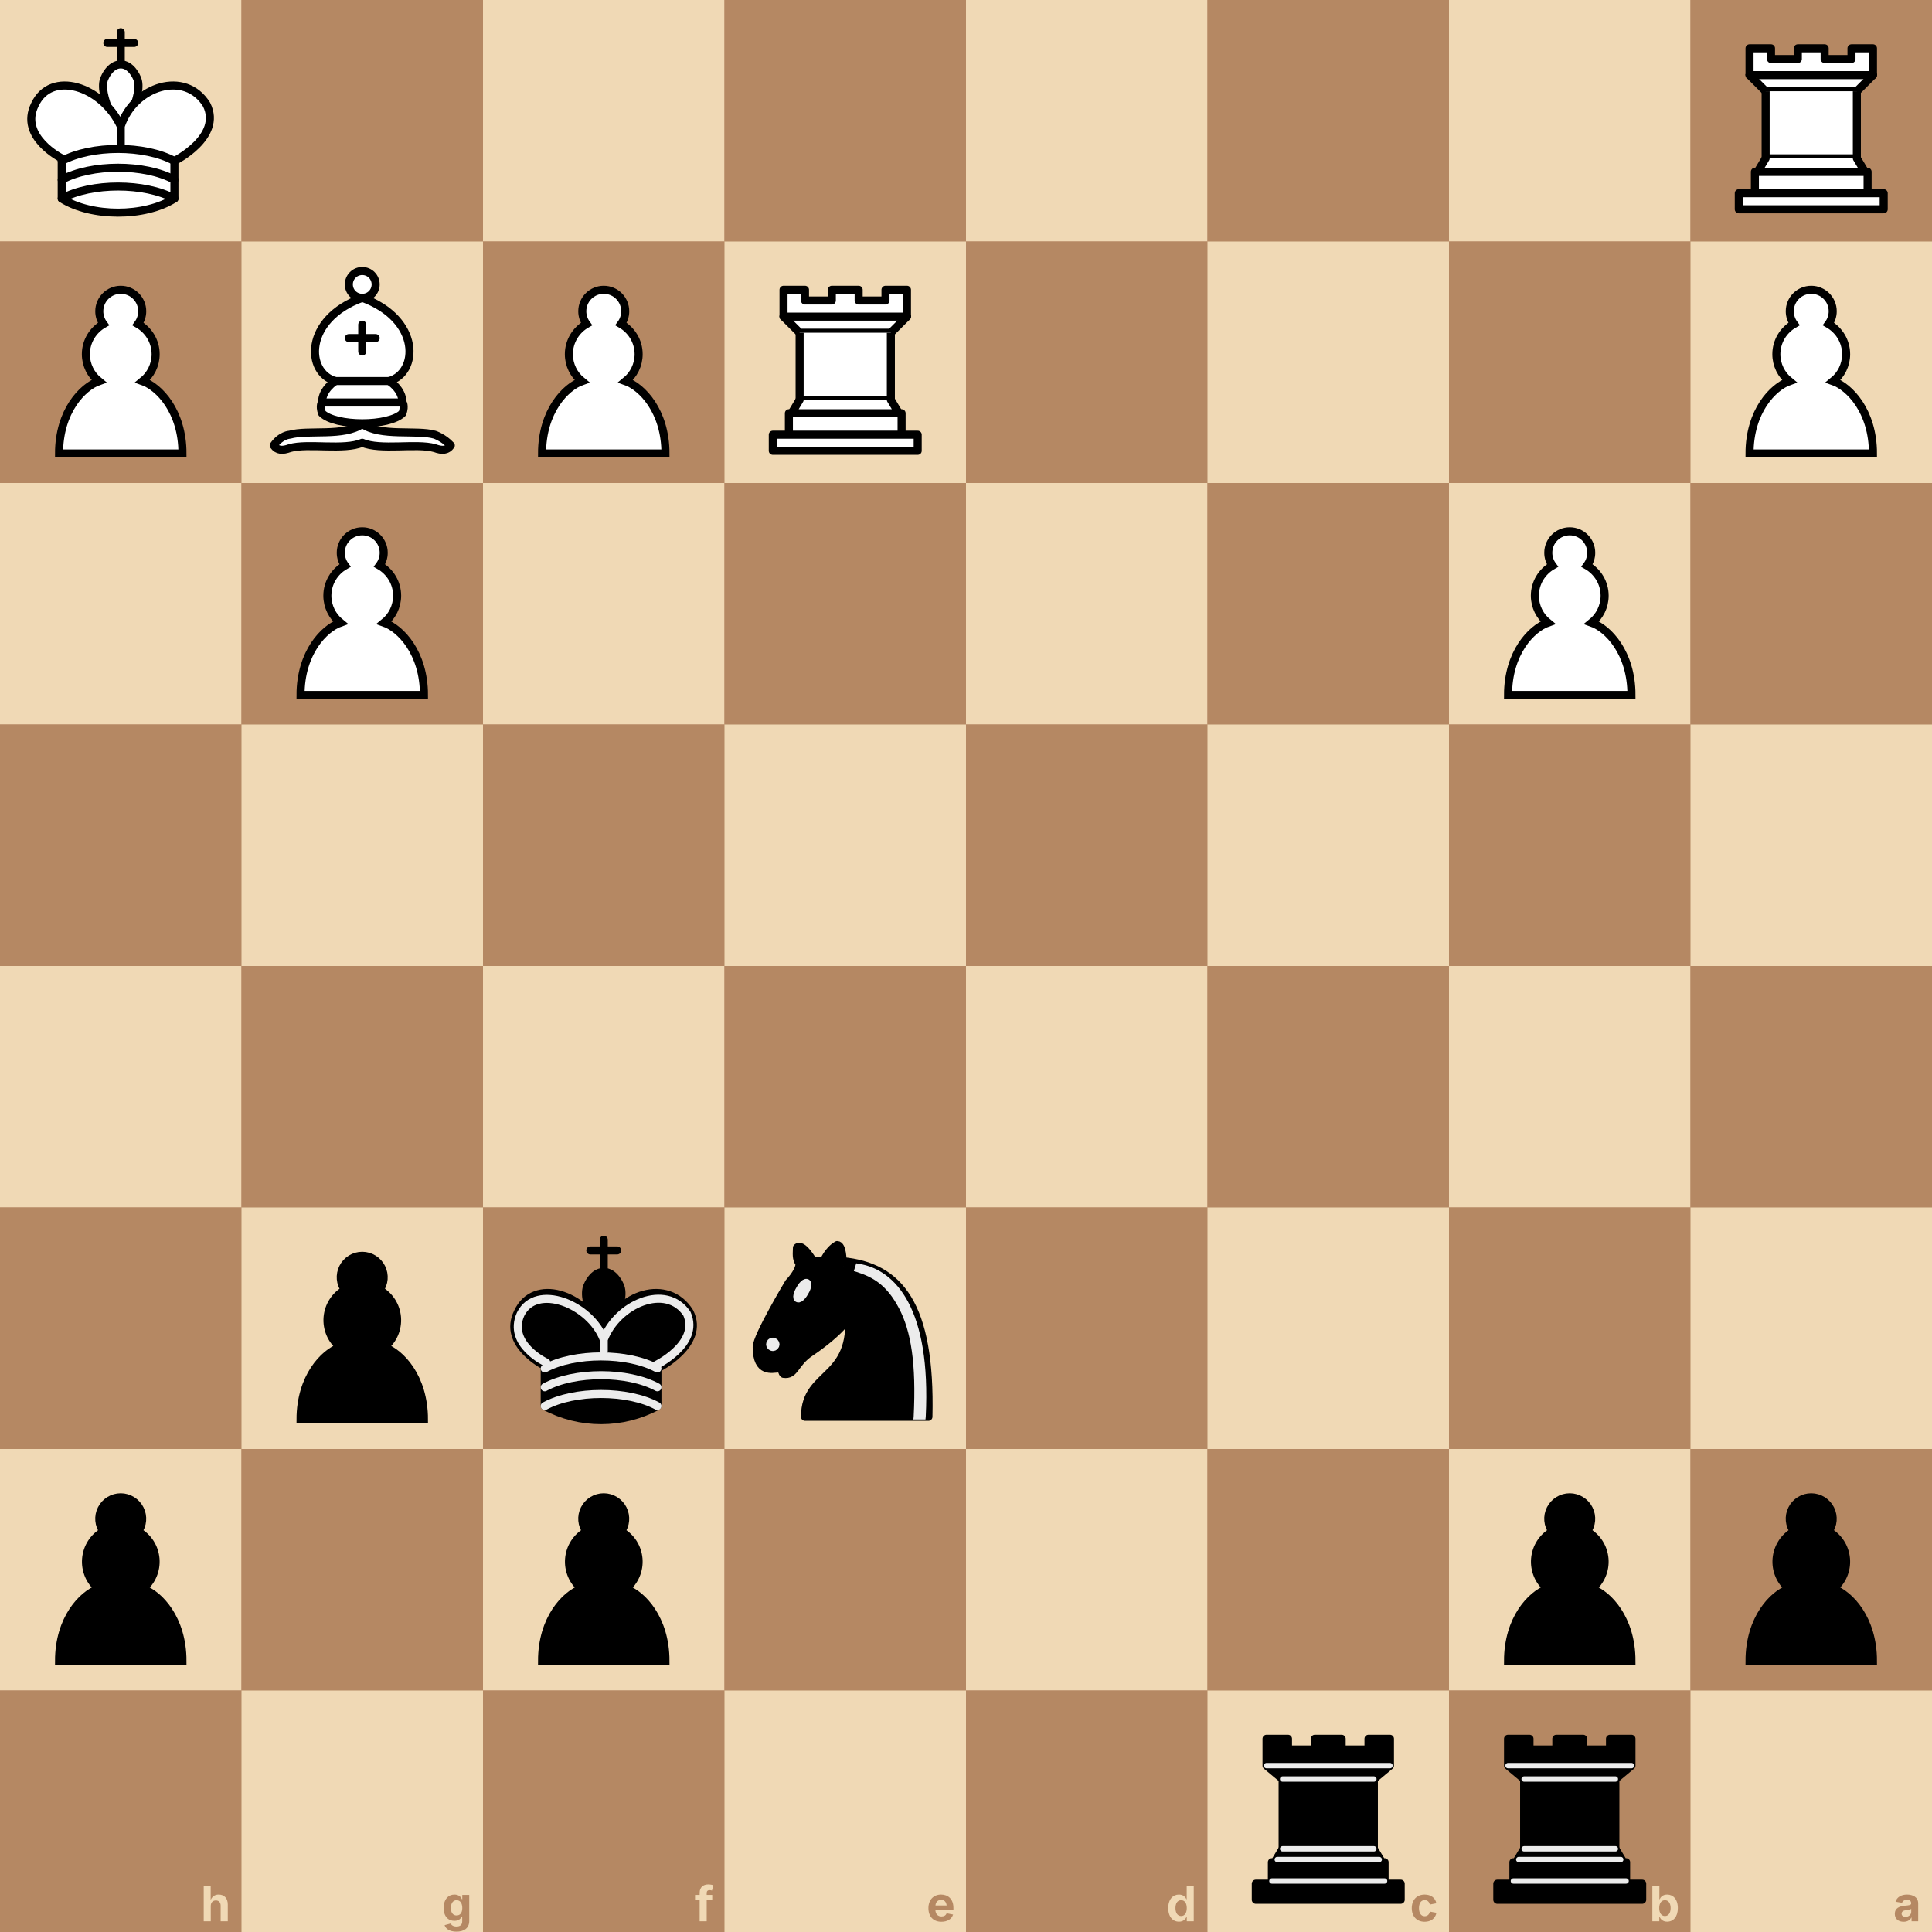
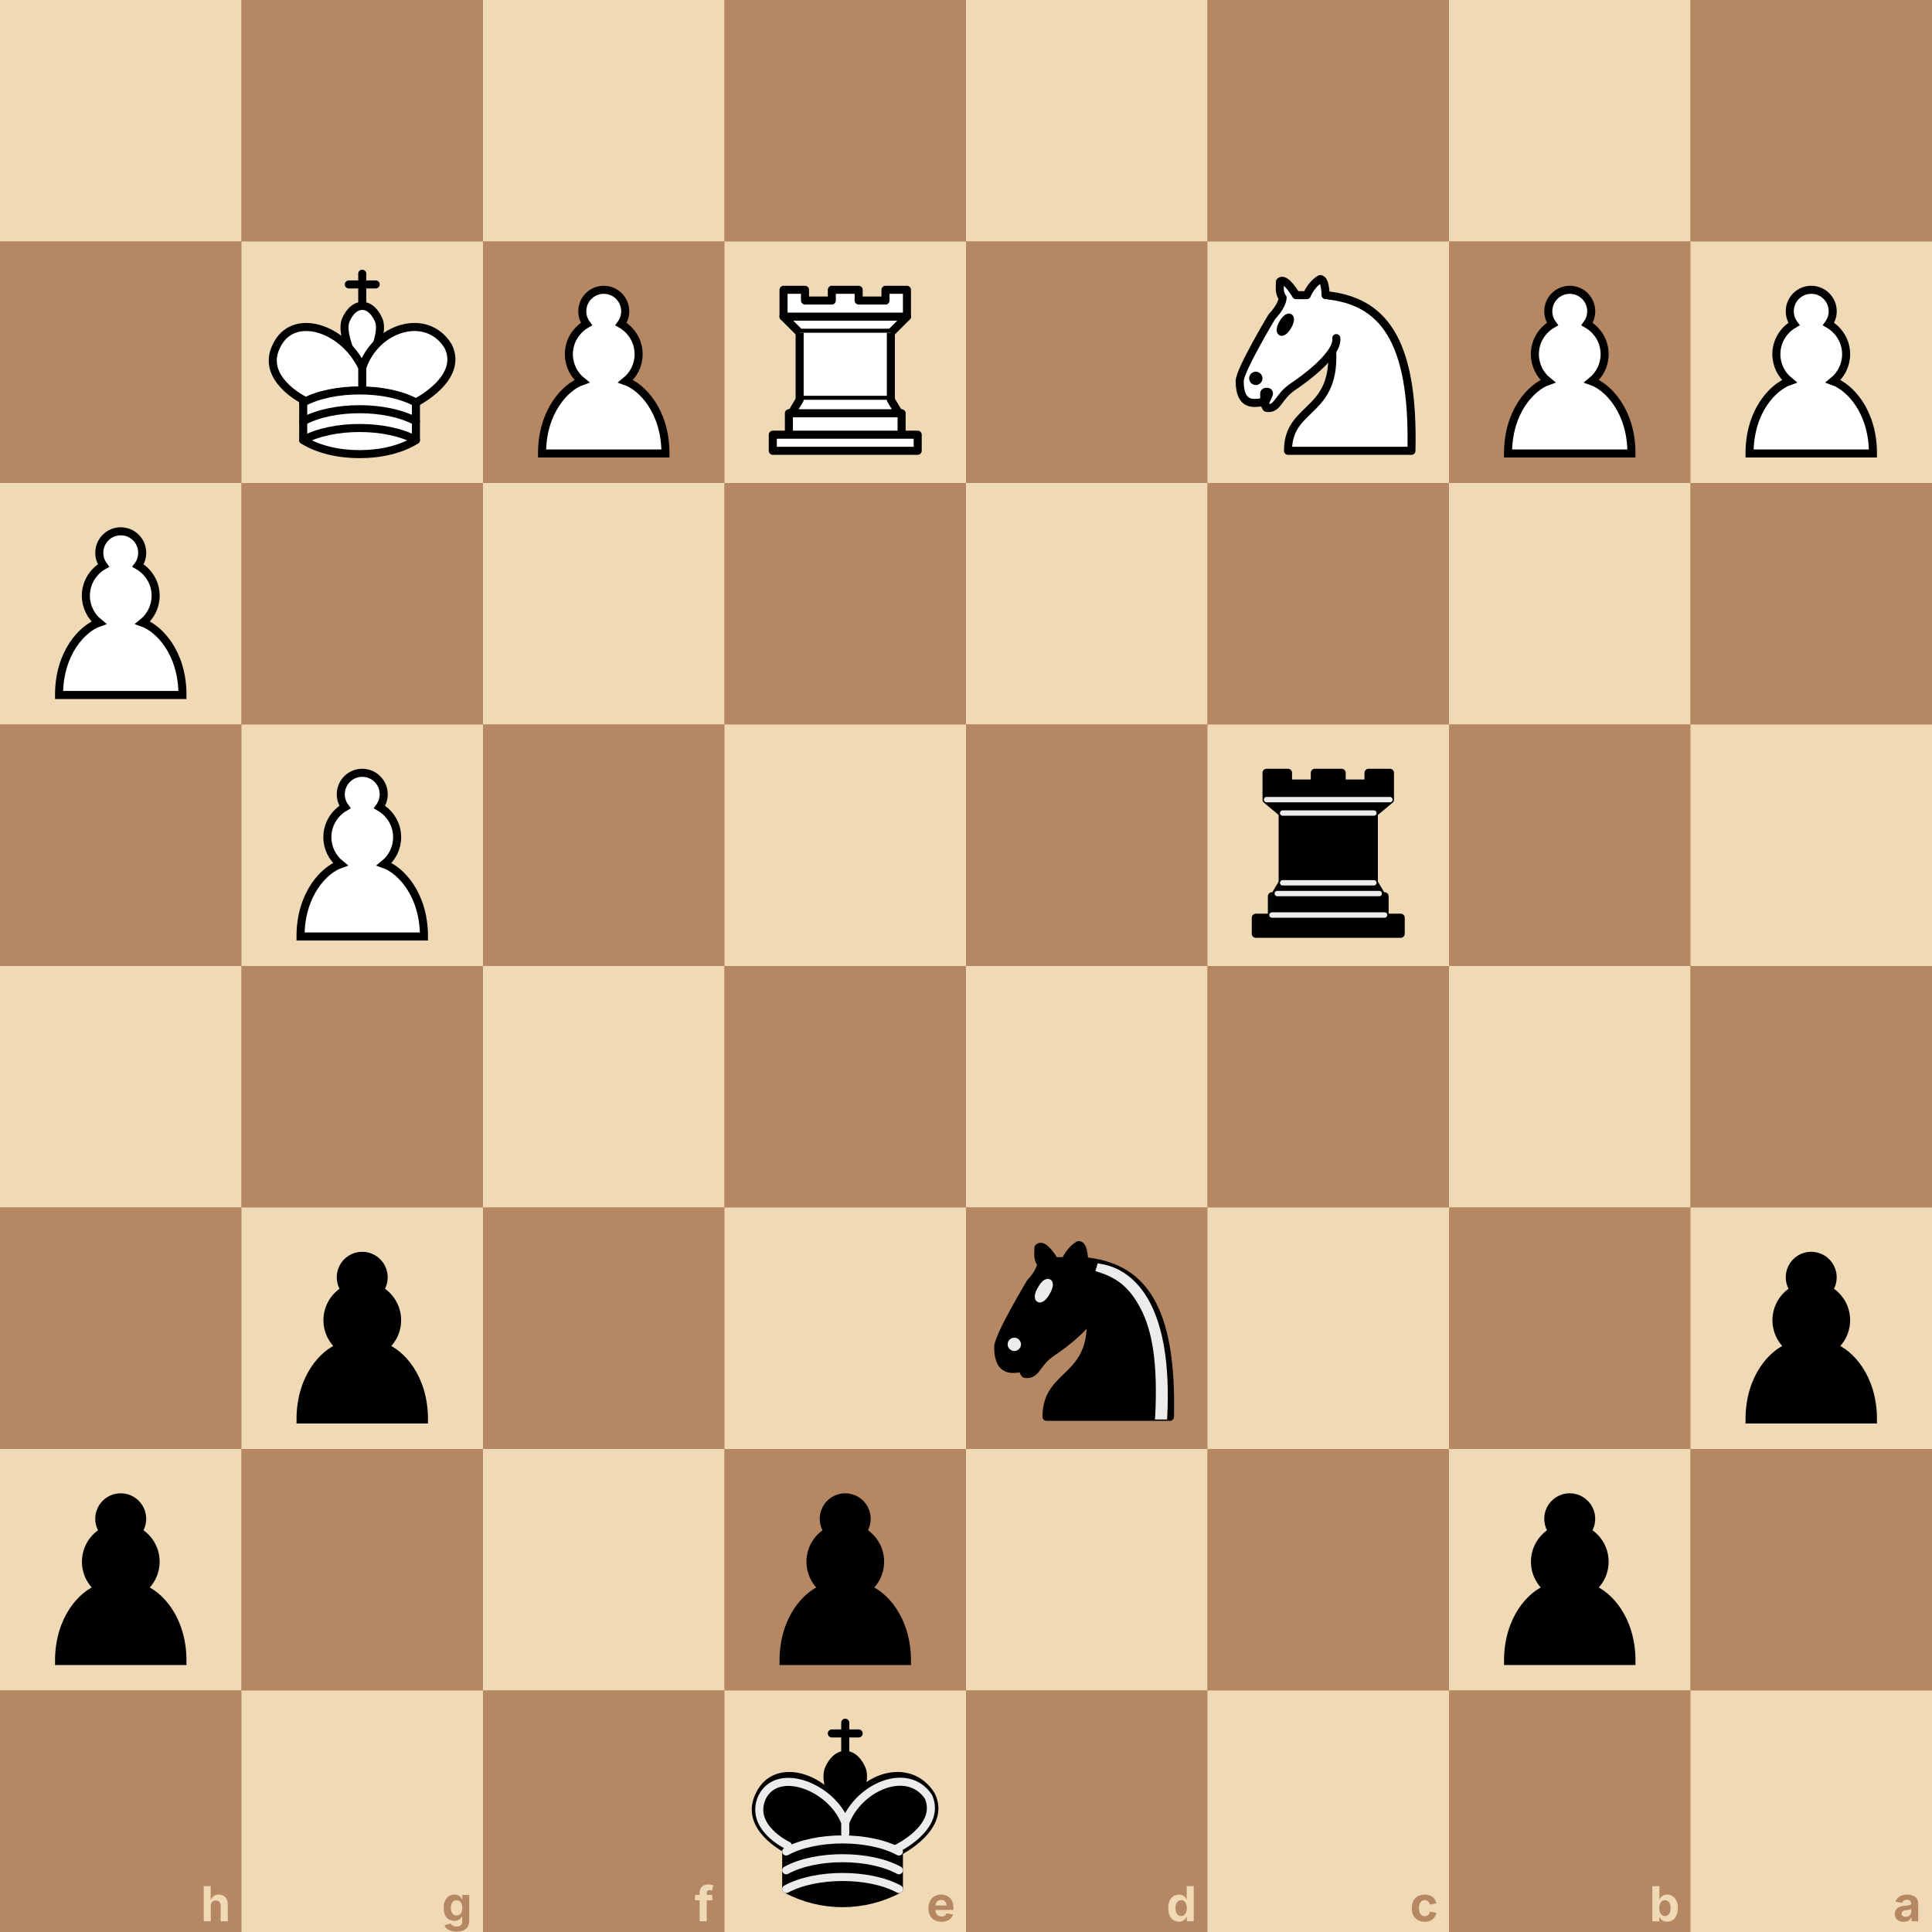
<svg xmlns="http://www.w3.org/2000/svg" viewBox="0 0 360 360" width="360" height="360">
  <rect width="360" height="360" rx="3" fill="#b58863" />
  <rect x="0" y="0" width="45" height="45" fill="#f0d9b5" />
  <rect x="45" y="0" width="45" height="45" fill="#b58863" />
  <rect x="90" y="0" width="45" height="45" fill="#f0d9b5" />
  <rect x="135" y="0" width="45" height="45" fill="#b58863" />
  <rect x="180" y="0" width="45" height="45" fill="#f0d9b5" />
  <rect x="225" y="0" width="45" height="45" fill="#b58863" />
  <rect x="270" y="0" width="45" height="45" fill="#f0d9b5" />
  <rect x="315" y="0" width="45" height="45" fill="#b58863" />
  <rect x="0" y="45" width="45" height="45" fill="#b58863" />
  <rect x="45" y="45" width="45" height="45" fill="#f0d9b5" />
  <rect x="90" y="45" width="45" height="45" fill="#b58863" />
  <rect x="135" y="45" width="45" height="45" fill="#f0d9b5" />
  <rect x="180" y="45" width="45" height="45" fill="#b58863" />
  <rect x="225" y="45" width="45" height="45" fill="#f0d9b5" />
  <rect x="270" y="45" width="45" height="45" fill="#b58863" />
  <rect x="315" y="45" width="45" height="45" fill="#f0d9b5" />
  <rect x="0" y="90" width="45" height="45" fill="#f0d9b5" />
  <rect x="45" y="90" width="45" height="45" fill="#b58863" />
  <rect x="90" y="90" width="45" height="45" fill="#f0d9b5" />
  <rect x="135" y="90" width="45" height="45" fill="#b58863" />
  <rect x="180" y="90" width="45" height="45" fill="#f0d9b5" />
  <rect x="225" y="90" width="45" height="45" fill="#b58863" />
  <rect x="270" y="90" width="45" height="45" fill="#f0d9b5" />
  <rect x="315" y="90" width="45" height="45" fill="#b58863" />
  <rect x="0" y="135" width="45" height="45" fill="#b58863" />
  <rect x="45" y="135" width="45" height="45" fill="#f0d9b5" />
  <rect x="90" y="135" width="45" height="45" fill="#b58863" />
  <rect x="135" y="135" width="45" height="45" fill="#f0d9b5" />
  <rect x="180" y="135" width="45" height="45" fill="#b58863" />
  <rect x="225" y="135" width="45" height="45" fill="#f0d9b5" />
  <rect x="270" y="135" width="45" height="45" fill="#b58863" />
  <rect x="315" y="135" width="45" height="45" fill="#f0d9b5" />
  <rect x="0" y="180" width="45" height="45" fill="#f0d9b5" />
  <rect x="45" y="180" width="45" height="45" fill="#b58863" />
  <rect x="90" y="180" width="45" height="45" fill="#f0d9b5" />
  <rect x="135" y="180" width="45" height="45" fill="#b58863" />
  <rect x="180" y="180" width="45" height="45" fill="#f0d9b5" />
  <rect x="225" y="180" width="45" height="45" fill="#b58863" />
  <rect x="270" y="180" width="45" height="45" fill="#f0d9b5" />
  <rect x="315" y="180" width="45" height="45" fill="#b58863" />
  <rect x="0" y="225" width="45" height="45" fill="#b58863" />
  <rect x="45" y="225" width="45" height="45" fill="#f0d9b5" />
  <rect x="90" y="225" width="45" height="45" fill="#b58863" />
  <rect x="135" y="225" width="45" height="45" fill="#f0d9b5" />
  <rect x="180" y="225" width="45" height="45" fill="#b58863" />
  <rect x="225" y="225" width="45" height="45" fill="#f0d9b5" />
  <rect x="270" y="225" width="45" height="45" fill="#b58863" />
  <rect x="315" y="225" width="45" height="45" fill="#f0d9b5" />
  <rect x="0" y="270" width="45" height="45" fill="#f0d9b5" />
  <rect x="45" y="270" width="45" height="45" fill="#b58863" />
  <rect x="90" y="270" width="45" height="45" fill="#f0d9b5" />
  <rect x="135" y="270" width="45" height="45" fill="#b58863" />
  <rect x="180" y="270" width="45" height="45" fill="#f0d9b5" />
  <rect x="225" y="270" width="45" height="45" fill="#b58863" />
  <rect x="270" y="270" width="45" height="45" fill="#f0d9b5" />
  <rect x="315" y="270" width="45" height="45" fill="#b58863" />
  <rect x="0" y="315" width="45" height="45" fill="#b58863" />
  <rect x="45" y="315" width="45" height="45" fill="#f0d9b5" />
  <rect x="90" y="315" width="45" height="45" fill="#b58863" />
  <rect x="135" y="315" width="45" height="45" fill="#f0d9b5" />
  <rect x="180" y="315" width="45" height="45" fill="#b58863" />
  <rect x="225" y="315" width="45" height="45" fill="#f0d9b5" />
  <rect x="270" y="315" width="45" height="45" fill="#b58863" />
  <rect x="315" y="315" width="45" height="45" fill="#f0d9b5" />
  <text x="2" y="11" font-size="9" font-weight="700" font-family="-apple-system,system-ui,sans-serif" fill="#f0d9b5">1</text>
  <text x="43" y="358" font-size="9" font-weight="700" font-family="-apple-system,system-ui,sans-serif" text-anchor="end" fill="#f0d9b5">h</text>
  <text x="2" y="56" font-size="9" font-weight="700" font-family="-apple-system,system-ui,sans-serif" fill="#b58863">2</text>
  <text x="88" y="358" font-size="9" font-weight="700" font-family="-apple-system,system-ui,sans-serif" text-anchor="end" fill="#b58863">g</text>
  <text x="2" y="101" font-size="9" font-weight="700" font-family="-apple-system,system-ui,sans-serif" fill="#f0d9b5">3</text>
  <text x="133" y="358" font-size="9" font-weight="700" font-family="-apple-system,system-ui,sans-serif" text-anchor="end" fill="#f0d9b5">f</text>
  <text x="2" y="146" font-size="9" font-weight="700" font-family="-apple-system,system-ui,sans-serif" fill="#b58863">4</text>
  <text x="178" y="358" font-size="9" font-weight="700" font-family="-apple-system,system-ui,sans-serif" text-anchor="end" fill="#b58863">e</text>
  <text x="2" y="191" font-size="9" font-weight="700" font-family="-apple-system,system-ui,sans-serif" fill="#f0d9b5">5</text>
  <text x="223" y="358" font-size="9" font-weight="700" font-family="-apple-system,system-ui,sans-serif" text-anchor="end" fill="#f0d9b5">d</text>
  <text x="2" y="236" font-size="9" font-weight="700" font-family="-apple-system,system-ui,sans-serif" fill="#b58863">6</text>
  <text x="268" y="358" font-size="9" font-weight="700" font-family="-apple-system,system-ui,sans-serif" text-anchor="end" fill="#b58863">c</text>
  <text x="2" y="281" font-size="9" font-weight="700" font-family="-apple-system,system-ui,sans-serif" fill="#f0d9b5">7</text>
  <text x="313" y="358" font-size="9" font-weight="700" font-family="-apple-system,system-ui,sans-serif" text-anchor="end" fill="#f0d9b5">b</text>
  <text x="2" y="326" font-size="9" font-weight="700" font-family="-apple-system,system-ui,sans-serif" fill="#b58863">8</text>
  <text x="358" y="358" font-size="9" font-weight="700" font-family="-apple-system,system-ui,sans-serif" text-anchor="end" fill="#b58863">a</text>
-   <g transform="translate(0,0)">
+   <g transform="translate(45,45)">
    <g fill="none" fill-rule="evenodd" stroke="#000" stroke-linecap="round" stroke-linejoin="round" stroke-width="1.5">
      <path stroke-linejoin="miter" d="M22.5 11.63V6M20 8h5" />
      <path fill="#fff" stroke-linecap="butt" stroke-linejoin="miter" d="M22.5 25s4.5-7.5 3-10.5c0 0-1-2.5-3-2.5s-3 2.5-3 2.5c-1.5 3 3 10.5 3 10.5" />
      <path fill="#fff" d="M11.5 37c5.5 3.5 15.5 3.5 21 0v-7s9-4.5 6-10.5c-4-6.5-13.5-3.5-16 4V27v-3.5c-3.5-7.5-13-10.5-16-4-3 6 5 10 5 10z" />
      <path d="M11.5 30c5.5-3 15.5-3 21 0m-21 3.5c5.5-3 15.5-3 21 0m-21 3.5c5.5-3 15.5-3 21 0" />
-     </g>
-   </g>
-   <g transform="translate(315,0)">
-     <g fill="#fff" fill-rule="evenodd" stroke="#000" stroke-linecap="round" stroke-linejoin="round" stroke-width="1.5">
-       <path stroke-linecap="butt" d="M9 39h27v-3H9zm3-3v-4h21v4zm-1-22V9h4v2h5V9h5v2h5V9h4v5" />
-       <path d="m34 14-3 3H14l-3-3" />
-       <path stroke-linecap="butt" stroke-linejoin="miter" d="M31 17v12.5H14V17" />
-       <path d="m31 29.5 1.5 2.5h-20l1.5-2.5" />
-       <path fill="none" stroke-linejoin="miter" d="M11 14h23" />
-     </g>
-   </g>
-   <g transform="translate(0,45)">
-     <path fill="#fff" stroke="#000" stroke-linecap="round" stroke-width="1.5" d="M22.5 9c-2.21 0-4 1.79-4 4 0 .89.29 1.71.78 2.38C17.33 16.5 16 18.59 16 21c0 2.03.94 3.84 2.41 5.03-3 1.06-7.41 5.55-7.41 13.47h23c0-7.92-4.41-12.41-7.41-13.47 1.47-1.19 2.41-3 2.41-5.03 0-2.41-1.33-4.5-3.28-5.62.49-.67.78-1.49.78-2.38 0-2.21-1.79-4-4-4z" />
-   </g>
-   <g transform="translate(45,45)">
-     <g fill="none" fill-rule="evenodd" stroke="#000" stroke-linecap="round" stroke-linejoin="round" stroke-width="1.5">
-       <g fill="#fff" stroke-linecap="butt">
-         <path d="M9 36c3.39-.97 10.11.43 13.5-2 3.39 2.43 10.11 1.03 13.5 2 0 0 1.65.54 3 2-.68.97-1.65.99-3 .5-3.39-.97-10.11.46-13.5-1-3.39 1.46-10.11.03-13.5 1-1.35.49-2.32.47-3-.5 1.35-1.94 3-2 3-2z" />
-         <path d="M15 32c2.5 2.5 12.5 2.5 15 0 .5-1.5 0-2 0-2 0-2.5-2.5-4-2.5-4 5.5-1.5 6-11.5-5-15.5-11 4-10.5 14-5 15.5 0 0-2.5 1.5-2.5 4 0 0-.5.5 0 2z" />
-         <path d="M25 8a2.5 2.5 0 1 1-5 0 2.5 2.5 0 1 1 5 0z" />
-       </g>
-       <path stroke-linejoin="miter" d="M17.5 26h10M15 30h15m-7.5-14.5v5M20 18h5" />
    </g>
  </g>
  <g transform="translate(90,45)">
    <path fill="#fff" stroke="#000" stroke-linecap="round" stroke-width="1.5" d="M22.5 9c-2.21 0-4 1.79-4 4 0 .89.29 1.71.78 2.38C17.33 16.5 16 18.59 16 21c0 2.03.94 3.84 2.41 5.03-3 1.06-7.41 5.55-7.41 13.47h23c0-7.92-4.41-12.41-7.41-13.47 1.47-1.19 2.41-3 2.41-5.03 0-2.41-1.33-4.5-3.28-5.62.49-.67.78-1.49.78-2.38 0-2.21-1.79-4-4-4z" />
  </g>
  <g transform="translate(135,45)">
    <g fill="#fff" fill-rule="evenodd" stroke="#000" stroke-linecap="round" stroke-linejoin="round" stroke-width="1.5">
      <path stroke-linecap="butt" d="M9 39h27v-3H9zm3-3v-4h21v4zm-1-22V9h4v2h5V9h5v2h5V9h4v5" />
      <path d="m34 14-3 3H14l-3-3" />
      <path stroke-linecap="butt" stroke-linejoin="miter" d="M31 17v12.5H14V17" />
      <path d="m31 29.5 1.5 2.5h-20l1.5-2.5" />
      <path fill="none" stroke-linejoin="miter" d="M11 14h23" />
    </g>
  </g>
+   <g transform="translate(225,45)">
+     <g fill="none" fill-rule="evenodd" stroke="#000" stroke-linecap="round" stroke-linejoin="round" stroke-width="1.5">
+       <path fill="#fff" d="M22 10c10.5 1 16.5 8 16 29H15c0-9 10-6.5 8-21" />
+       <path fill="#fff" d="M24 18c.38 2.91-5.55 7.37-8 9-3 2-2.82 4.34-5 4-1.042-.94 1.41-3.04 0-3-1 0 .19 1.23-1 2-1 0-4.003 1-4-4 0-2 6-12 6-12s1.89-1.9 2-3.5c-.73-.994-.5-2-.5-3 1-1 3 2.5 3 2.5h2s.78-1.992 2.5-3c1 0 1 3 1 3" />
+       <path fill="#000" d="M9.5 25.5a.5.5 0 1 1-1 0 .5.5 0 1 1 1 0m5.433-9.75a.5 1.5 30 1 1-.866-.5.5 1.5 30 1 1 .866.5" />
+     </g>
+   </g>
+   <g transform="translate(270,45)">
+     <path fill="#fff" stroke="#000" stroke-linecap="round" stroke-width="1.5" d="M22.5 9c-2.21 0-4 1.79-4 4 0 .89.29 1.71.78 2.38C17.33 16.5 16 18.59 16 21c0 2.03.94 3.84 2.41 5.03-3 1.06-7.41 5.55-7.41 13.47h23c0-7.92-4.41-12.41-7.41-13.47 1.47-1.19 2.41-3 2.41-5.03 0-2.41-1.33-4.5-3.28-5.62.49-.67.78-1.49.78-2.38 0-2.21-1.79-4-4-4z" />
+   </g>
  <g transform="translate(315,45)">
    <path fill="#fff" stroke="#000" stroke-linecap="round" stroke-width="1.5" d="M22.5 9c-2.21 0-4 1.79-4 4 0 .89.29 1.71.78 2.38C17.33 16.5 16 18.59 16 21c0 2.03.94 3.84 2.41 5.03-3 1.06-7.41 5.55-7.41 13.47h23c0-7.92-4.41-12.41-7.41-13.47 1.47-1.19 2.41-3 2.41-5.03 0-2.41-1.33-4.5-3.28-5.62.49-.67.78-1.49.78-2.38 0-2.21-1.79-4-4-4z" />
  </g>
-   <g transform="translate(45,90)">
+   <g transform="translate(0,90)">
    <path fill="#fff" stroke="#000" stroke-linecap="round" stroke-width="1.5" d="M22.5 9c-2.21 0-4 1.79-4 4 0 .89.29 1.71.78 2.38C17.33 16.5 16 18.59 16 21c0 2.03.94 3.84 2.41 5.03-3 1.06-7.41 5.55-7.41 13.47h23c0-7.92-4.41-12.41-7.41-13.47 1.47-1.19 2.41-3 2.41-5.03 0-2.41-1.33-4.5-3.28-5.62.49-.67.78-1.49.78-2.38 0-2.21-1.79-4-4-4z" />
  </g>
-   <g transform="translate(270,90)">
+   <g transform="translate(45,135)">
    <path fill="#fff" stroke="#000" stroke-linecap="round" stroke-width="1.5" d="M22.5 9c-2.21 0-4 1.79-4 4 0 .89.29 1.71.78 2.38C17.33 16.5 16 18.59 16 21c0 2.03.94 3.84 2.41 5.03-3 1.06-7.41 5.55-7.41 13.47h23c0-7.92-4.41-12.41-7.41-13.47 1.47-1.19 2.41-3 2.41-5.03 0-2.41-1.33-4.5-3.28-5.62.49-.67.78-1.49.78-2.38 0-2.21-1.79-4-4-4z" />
+   </g>
+   <g transform="translate(225,135)">
+     <g fill-rule="evenodd" stroke="#000" stroke-linecap="round" stroke-linejoin="round" stroke-width="1.5">
+       <path stroke-linecap="butt" d="M9 39h27v-3H9zm3.5-7 1.5-2.5h17l1.5 2.5zm-.5 4v-4h21v4z" />
+       <path stroke-linecap="butt" stroke-linejoin="miter" d="M14 29.5v-13h17v13z" />
+       <path stroke-linecap="butt" d="M14 16.5 11 14h23l-3 2.5zM11 14V9h4v2h5V9h5v2h5V9h4v5z" />
+       <path fill="none" stroke="#ececec" stroke-linejoin="miter" stroke-width="1" d="M12 35.5h21m-20-4h19m-18-2h17m-17-13h17M11 14h23" />
+     </g>
  </g>
  <g transform="translate(45,225)">
    <path stroke="#000" stroke-linecap="round" stroke-width="1.5" d="M22.5 9a4 4 0 0 0-3.22 6.38 6.48 6.48 0 0 0-.87 10.65c-3 1.06-7.41 5.55-7.41 13.47h23c0-7.92-4.41-12.41-7.41-13.47a6.46 6.46 0 0 0-.87-10.65A4.01 4.01 0 0 0 22.5 9z" />
  </g>
-   <g transform="translate(90,225)">
+   <g transform="translate(180,225)">
+     <g fill="none" fill-rule="evenodd" stroke="#000" stroke-linecap="round" stroke-linejoin="round" stroke-width="1.5">
+       <path fill="#000" d="M22 10c10.5 1 16.5 8 16 29H15c0-9 10-6.5 8-21" />
+       <path fill="#000" d="M24 18c.38 2.91-5.55 7.37-8 9-3 2-2.82 4.34-5 4-1.04-.94 1.41-3.04 0-3-1 0 .19 1.23-1 2-1 0-4 1-4-4 0-2 6-12 6-12s1.89-1.9 2-3.5c-.73-1-.5-2-.5-3 1-1 3 2.5 3 2.5h2s.78-2 2.5-3c1 0 1 3 1 3" />
+       <path fill="#ececec" stroke="#ececec" d="M9.5 25.5a.5.5 0 1 1-1 0 .5.5 0 1 1 1 0m5.43-9.75a.5 1.5 30 1 1-.86-.5.5 1.5 30 1 1 .86.5" />
+       <path fill="#ececec" stroke="none" d="m24.55 10.4-.45 1.45.5.15c3.15 1 5.65 2.49 7.9 6.75S35.75 29.06 35.25 39l-.05.5h2.25l.05-.5c.5-10.06-.88-16.85-3.25-21.34s-5.79-6.64-9.19-7.16z" />
+     </g>
+   </g>
+   <g transform="translate(315,225)">
+     <path stroke="#000" stroke-linecap="round" stroke-width="1.5" d="M22.5 9a4 4 0 0 0-3.22 6.38 6.48 6.48 0 0 0-.87 10.65c-3 1.06-7.41 5.55-7.41 13.47h23c0-7.92-4.41-12.41-7.41-13.47a6.46 6.46 0 0 0-.87-10.65A4.01 4.01 0 0 0 22.5 9z" />
+   </g>
+   <g transform="translate(0,270)">
+     <path stroke="#000" stroke-linecap="round" stroke-width="1.5" d="M22.5 9a4 4 0 0 0-3.22 6.38 6.48 6.48 0 0 0-.87 10.65c-3 1.06-7.41 5.55-7.41 13.47h23c0-7.92-4.41-12.41-7.41-13.47a6.46 6.46 0 0 0-.87-10.65A4.01 4.01 0 0 0 22.5 9z" />
+   </g>
+   <g transform="translate(135,270)">
+     <path stroke="#000" stroke-linecap="round" stroke-width="1.5" d="M22.5 9a4 4 0 0 0-3.22 6.38 6.48 6.48 0 0 0-.87 10.65c-3 1.06-7.41 5.55-7.41 13.47h23c0-7.92-4.41-12.41-7.41-13.47a6.46 6.46 0 0 0-.87-10.65A4.01 4.01 0 0 0 22.5 9z" />
+   </g>
+   <g transform="translate(270,270)">
+     <path stroke="#000" stroke-linecap="round" stroke-width="1.5" d="M22.5 9a4 4 0 0 0-3.22 6.38 6.48 6.48 0 0 0-.87 10.65c-3 1.06-7.41 5.55-7.41 13.47h23c0-7.92-4.41-12.41-7.41-13.47a6.46 6.46 0 0 0-.87-10.65A4.01 4.01 0 0 0 22.5 9z" />
+   </g>
+   <g transform="translate(135,315)">
    <g fill="none" fill-rule="evenodd" stroke="#000" stroke-linecap="round" stroke-linejoin="round" stroke-width="1.5">
      <path stroke-linejoin="miter" d="M22.5 11.6V6" />
      <path fill="#000" stroke-linecap="butt" stroke-linejoin="miter" d="M22.5 25s4.5-7.5 3-10.5c0 0-1-2.5-3-2.5s-3 2.5-3 2.5c-1.5 3 3 10.5 3 10.5" />
      <path fill="#000" d="M11.5 37a22.3 22.3 0 0 0 21 0v-7s9-4.5 6-10.5c-4-6.5-13.5-3.5-16 4V27v-3.5c-3.5-7.5-13-10.5-16-4-3 6 5 10 5 10z" />
      <path stroke-linejoin="miter" d="M20 8h5" />
      <path stroke="#ececec" d="M32 29.5s8.5-4 6-9.7C34.1 14 25 18 22.5 24.6v2.1-2.1C20 18 9.9 14 7 19.9c-2.5 5.6 4.8 9 4.8 9" />
      <path stroke="#ececec" d="M11.5 30c5.5-3 15.5-3 21 0m-21 3.5c5.5-3 15.5-3 21 0m-21 3.5c5.5-3 15.5-3 21 0" />
    </g>
  </g>
-   <g transform="translate(135,225)">
-     <g fill="none" fill-rule="evenodd" stroke="#000" stroke-linecap="round" stroke-linejoin="round" stroke-width="1.5">
-       <path fill="#000" d="M22 10c10.5 1 16.5 8 16 29H15c0-9 10-6.5 8-21" />
-       <path fill="#000" d="M24 18c.38 2.91-5.55 7.37-8 9-3 2-2.82 4.34-5 4-1.04-.94 1.41-3.04 0-3-1 0 .19 1.23-1 2-1 0-4 1-4-4 0-2 6-12 6-12s1.89-1.9 2-3.5c-.73-1-.5-2-.5-3 1-1 3 2.5 3 2.5h2s.78-2 2.5-3c1 0 1 3 1 3" />
-       <path fill="#ececec" stroke="#ececec" d="M9.5 25.5a.5.5 0 1 1-1 0 .5.5 0 1 1 1 0m5.43-9.75a.5 1.5 30 1 1-.86-.5.5 1.5 30 1 1 .86.5" />
-       <path fill="#ececec" stroke="none" d="m24.55 10.4-.45 1.45.5.15c3.15 1 5.65 2.49 7.9 6.75S35.75 29.06 35.25 39l-.05.5h2.25l.05-.5c.5-10.06-.88-16.85-3.25-21.34s-5.79-6.64-9.19-7.16z" />
-     </g>
-   </g>
-   <g transform="translate(0,270)">
-     <path stroke="#000" stroke-linecap="round" stroke-width="1.5" d="M22.5 9a4 4 0 0 0-3.22 6.38 6.48 6.48 0 0 0-.87 10.65c-3 1.06-7.41 5.55-7.41 13.47h23c0-7.92-4.41-12.41-7.41-13.47a6.46 6.46 0 0 0-.87-10.65A4.01 4.01 0 0 0 22.5 9z" />
-   </g>
-   <g transform="translate(90,270)">
-     <path stroke="#000" stroke-linecap="round" stroke-width="1.5" d="M22.5 9a4 4 0 0 0-3.22 6.38 6.48 6.48 0 0 0-.87 10.65c-3 1.06-7.41 5.55-7.41 13.47h23c0-7.92-4.41-12.41-7.41-13.47a6.46 6.46 0 0 0-.87-10.65A4.01 4.01 0 0 0 22.5 9z" />
-   </g>
-   <g transform="translate(270,270)">
-     <path stroke="#000" stroke-linecap="round" stroke-width="1.5" d="M22.5 9a4 4 0 0 0-3.22 6.38 6.48 6.48 0 0 0-.87 10.65c-3 1.06-7.41 5.55-7.41 13.47h23c0-7.92-4.41-12.41-7.41-13.47a6.46 6.46 0 0 0-.87-10.65A4.01 4.01 0 0 0 22.5 9z" />
-   </g>
-   <g transform="translate(315,270)">
-     <path stroke="#000" stroke-linecap="round" stroke-width="1.5" d="M22.5 9a4 4 0 0 0-3.22 6.38 6.48 6.48 0 0 0-.87 10.65c-3 1.06-7.41 5.55-7.41 13.47h23c0-7.92-4.41-12.41-7.41-13.47a6.46 6.46 0 0 0-.87-10.65A4.01 4.01 0 0 0 22.5 9z" />
-   </g>
-   <g transform="translate(225,315)">
-     <g fill-rule="evenodd" stroke="#000" stroke-linecap="round" stroke-linejoin="round" stroke-width="1.5">
-       <path stroke-linecap="butt" d="M9 39h27v-3H9zm3.5-7 1.5-2.5h17l1.5 2.5zm-.5 4v-4h21v4z" />
-       <path stroke-linecap="butt" stroke-linejoin="miter" d="M14 29.5v-13h17v13z" />
-       <path stroke-linecap="butt" d="M14 16.5 11 14h23l-3 2.5zM11 14V9h4v2h5V9h5v2h5V9h4v5z" />
-       <path fill="none" stroke="#ececec" stroke-linejoin="miter" stroke-width="1" d="M12 35.5h21m-20-4h19m-18-2h17m-17-13h17M11 14h23" />
-     </g>
-   </g>
-   <g transform="translate(270,315)">
-     <g fill-rule="evenodd" stroke="#000" stroke-linecap="round" stroke-linejoin="round" stroke-width="1.5">
-       <path stroke-linecap="butt" d="M9 39h27v-3H9zm3.5-7 1.5-2.5h17l1.5 2.5zm-.5 4v-4h21v4z" />
-       <path stroke-linecap="butt" stroke-linejoin="miter" d="M14 29.5v-13h17v13z" />
-       <path stroke-linecap="butt" d="M14 16.5 11 14h23l-3 2.5zM11 14V9h4v2h5V9h5v2h5V9h4v5z" />
-       <path fill="none" stroke="#ececec" stroke-linejoin="miter" stroke-width="1" d="M12 35.5h21m-20-4h19m-18-2h17m-17-13h17M11 14h23" />
-     </g>
-   </g>
</svg>
